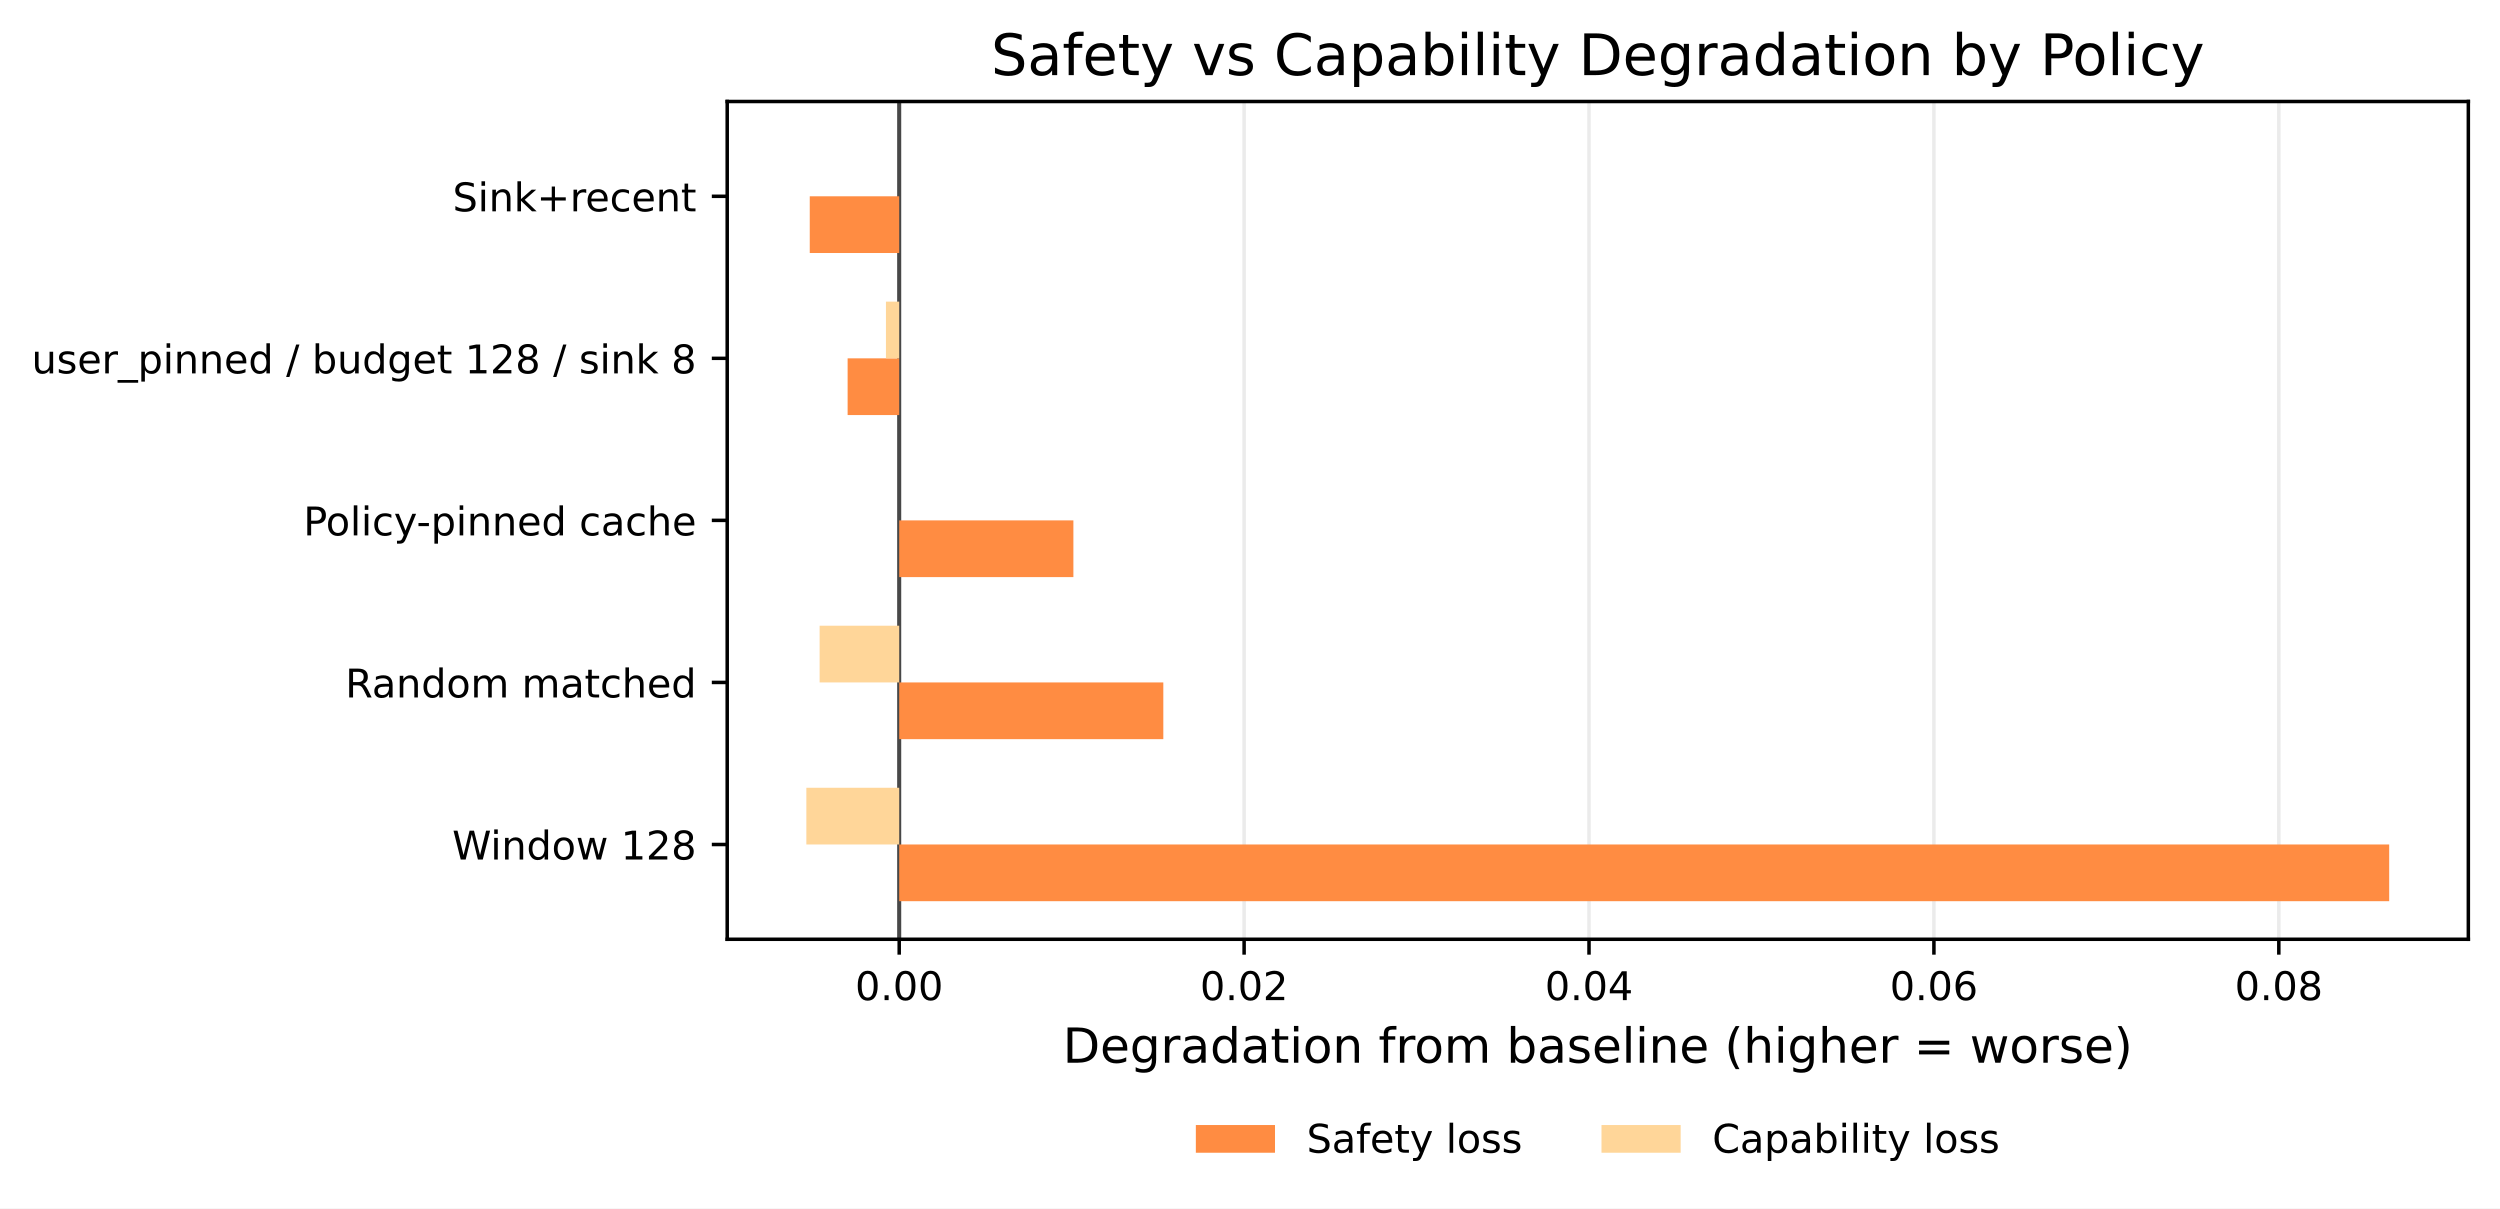
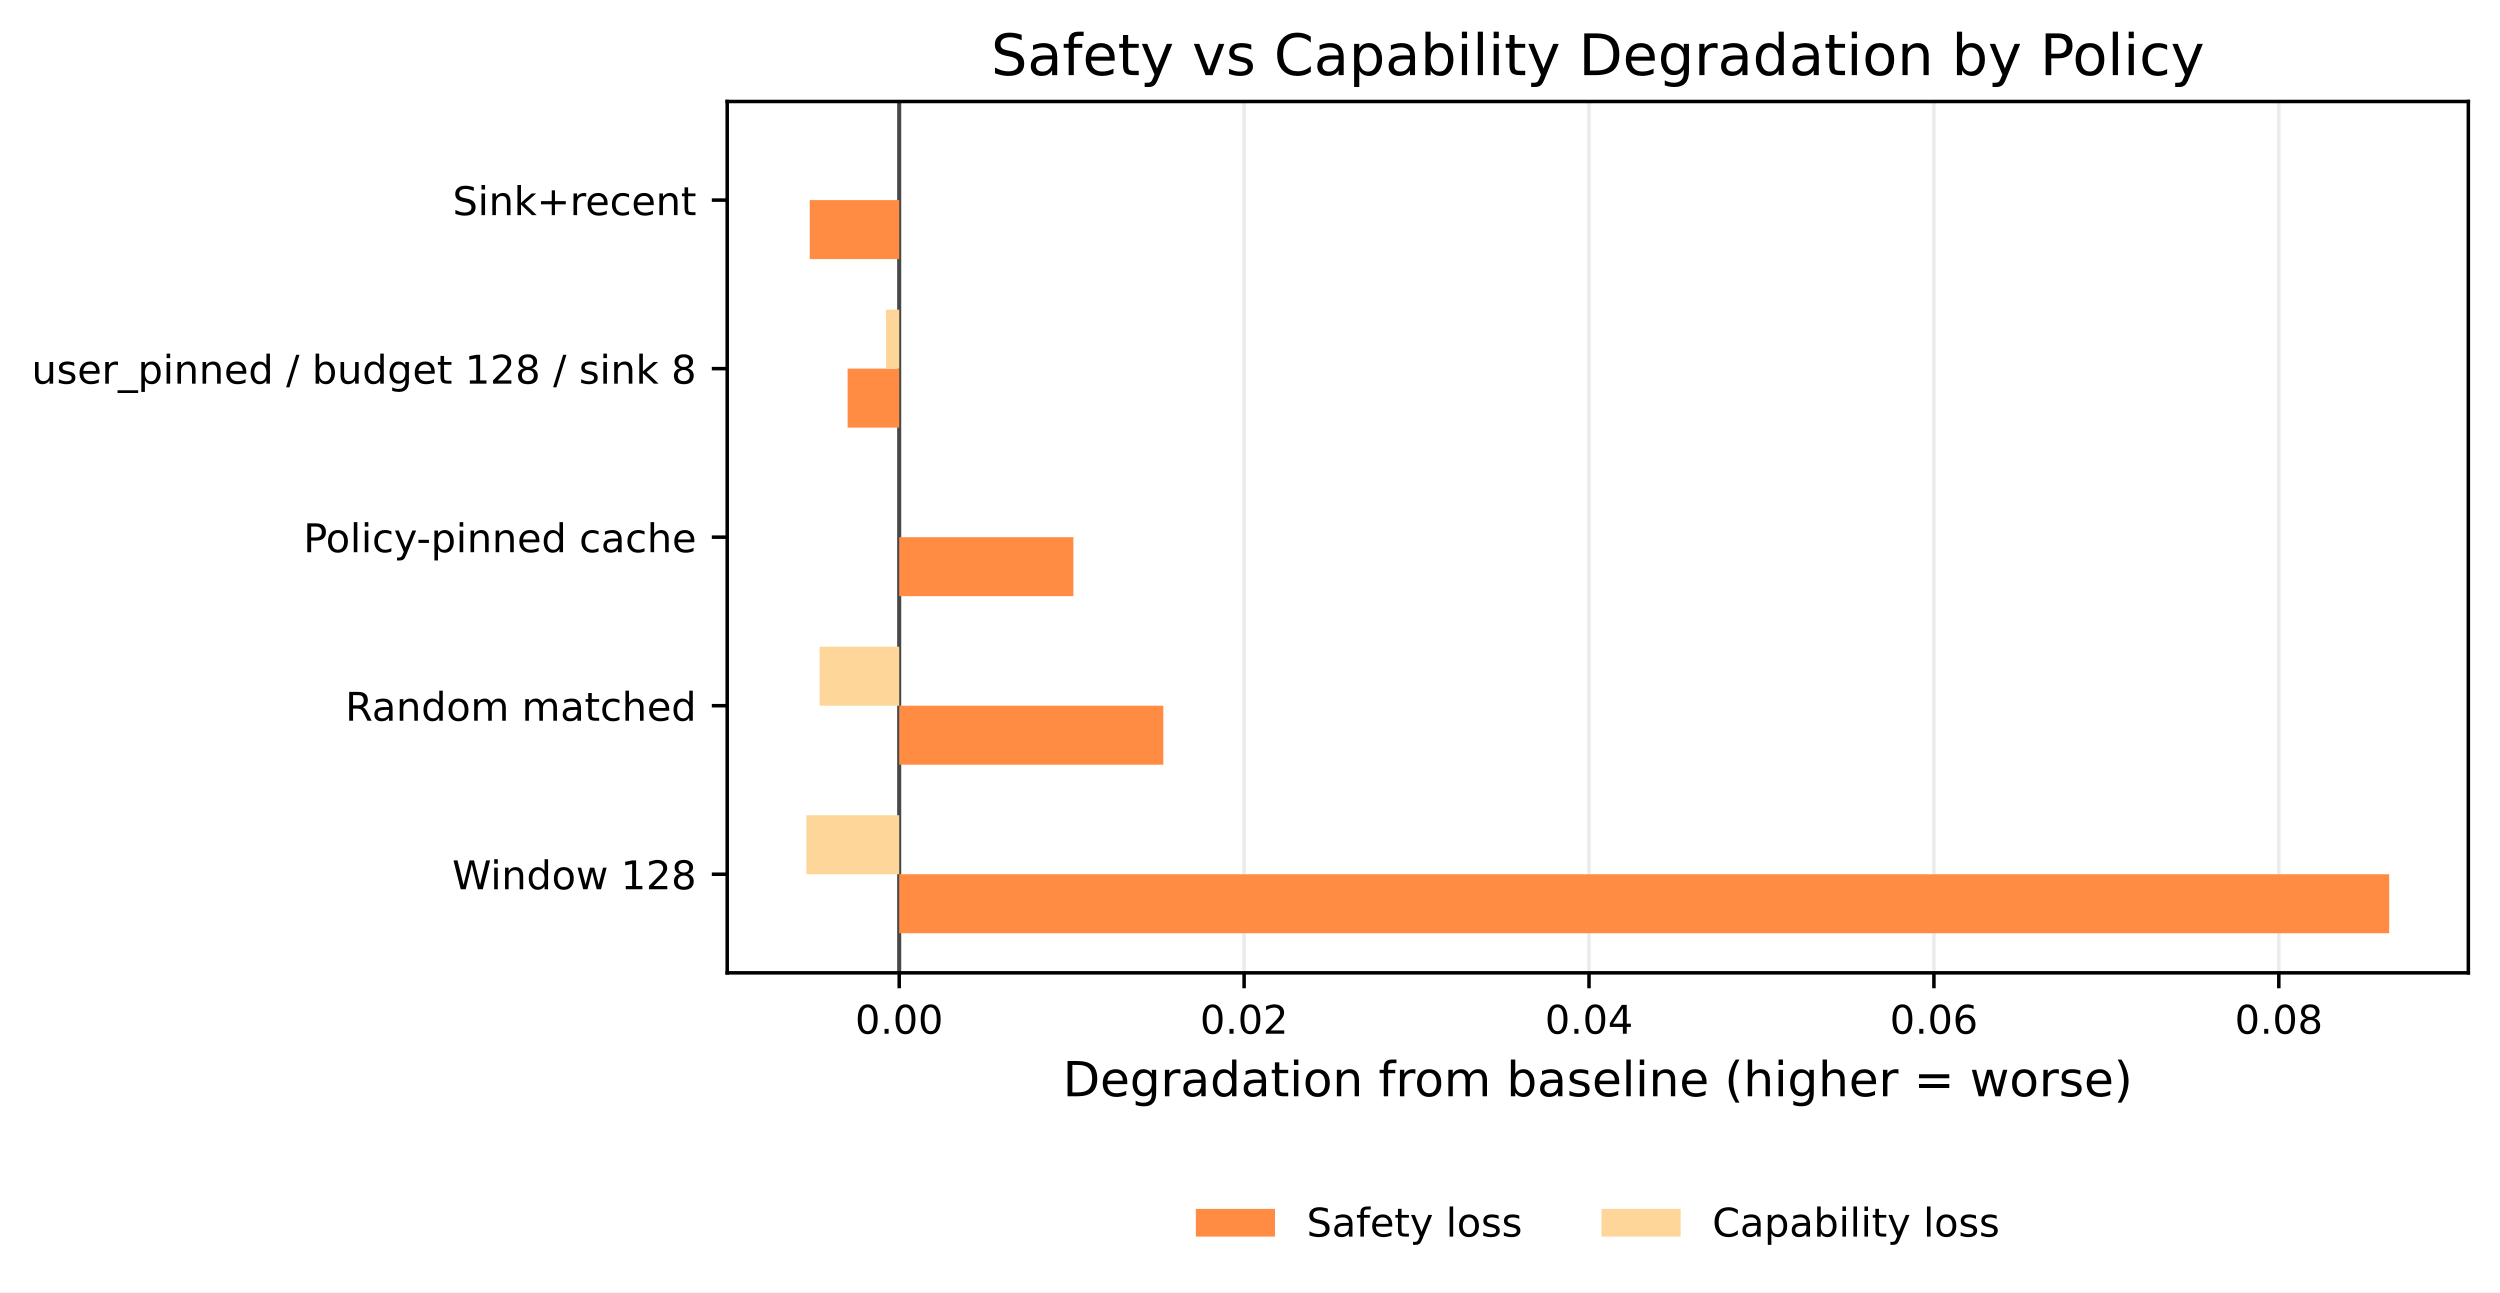
- <svg xmlns="http://www.w3.org/2000/svg" xmlns:xlink="http://www.w3.org/1999/xlink" width="568.433pt" height="274.774pt" viewBox="0 0 568.433 274.774" version="1.1">
+ <svg xmlns="http://www.w3.org/2000/svg" xmlns:xlink="http://www.w3.org/1999/xlink" width="568.433pt" height="293.838pt" viewBox="0 0 568.433 293.838" version="1.1">
  <defs>
    <style type="text/css">*{stroke-linejoin: round; stroke-linecap: butt}</style>
  </defs>
  <g id="figure_1">
    <g id="patch_1">
-       <path d="M 0 274.774  L 568.433 274.774  L 568.433 0  L 0 0  z " style="fill: #ffffff" />
+       <path d="M 0 293.838  L 568.433 293.838  L 568.433 0  L 0 0  z " style="fill: #ffffff" />
    </g>
    <g id="axes_1">
      <g id="patch_2">
-         <path d="M 165.348 213.566  L 561.233 213.566  L 561.233 23.078  L 165.348 23.078  z " style="fill: #ffffff" />
+         <path d="M 165.348 221.198  L 561.233 221.198  L 561.233 23.078  L 165.348 23.078  z " style="fill: #ffffff" />
      </g>
      <g id="line2d_1">
-         <path d="M 204.456 213.566  L 204.456 23.078  " clip-path="url(#p36ee6c80a1)" style="fill: none; stroke: #262626; stroke-width: 0.9; stroke-linecap: square" />
+         <path d="M 204.456 221.198  L 204.456 23.078  " clip-path="url(#p62b45afd75)" style="fill: none; stroke: #262626; stroke-width: 0.9; stroke-linecap: square" />
      </g>
      <g id="matplotlib.axis_1">
        <g id="xtick_1">
          <g id="line2d_2">
-             <path d="M 204.456 213.566  L 204.456 23.078  " clip-path="url(#p36ee6c80a1)" style="fill: none; stroke: #b0b0b0; stroke-opacity: 0.25; stroke-width: 0.8; stroke-linecap: square" />
+             <path d="M 204.456 221.198  L 204.456 23.078  " clip-path="url(#p62b45afd75)" style="fill: none; stroke: #b0b0b0; stroke-opacity: 0.25; stroke-width: 0.8; stroke-linecap: square" />
          </g>
          <g id="line2d_3">
            <defs>
              <path id="m38d877001b" d="M 0 0  L 0 3.5  " style="stroke: #000000; stroke-width: 0.8" />
            </defs>
            <g>
-               <use xlink:href="#m38d877001b" x="204.456" y="213.566" style="stroke: #000000; stroke-width: 0.8" />
+               <use xlink:href="#m38d877001b" x="204.456" y="221.198" style="stroke: #000000; stroke-width: 0.8" />
            </g>
          </g>
          <g id="text_1">
-             <text style="font-size: 9px; font-family: 'DejaVu Sans', 'Bitstream Vera Sans', 'Computer Modern Sans Serif', 'Lucida Grande', 'Verdana', 'Geneva', 'Lucid', 'Arial', 'Helvetica', 'Avant Garde', sans-serif; text-anchor: middle" x="204.456" y="227.405" transform="rotate(-0 204.4562 227.4046)">0.00</text>
+             <text style="font-size: 9px; font-family: 'DejaVu Sans', 'Bitstream Vera Sans', 'Computer Modern Sans Serif', 'Lucida Grande', 'Verdana', 'Geneva', 'Lucid', 'Arial', 'Helvetica', 'Avant Garde', sans-serif; text-anchor: middle" x="204.456" y="235.037" transform="rotate(-0 204.4562 235.0366)">0.00</text>
          </g>
        </g>
        <g id="xtick_2">
          <g id="line2d_4">
-             <path d="M 282.878 213.566  L 282.878 23.078  " clip-path="url(#p36ee6c80a1)" style="fill: none; stroke: #b0b0b0; stroke-opacity: 0.25; stroke-width: 0.8; stroke-linecap: square" />
+             <path d="M 282.878 221.198  L 282.878 23.078  " clip-path="url(#p62b45afd75)" style="fill: none; stroke: #b0b0b0; stroke-opacity: 0.25; stroke-width: 0.8; stroke-linecap: square" />
          </g>
          <g id="line2d_5">
            <g>
-               <use xlink:href="#m38d877001b" x="282.878" y="213.566" style="stroke: #000000; stroke-width: 0.8" />
+               <use xlink:href="#m38d877001b" x="282.878" y="221.198" style="stroke: #000000; stroke-width: 0.8" />
            </g>
          </g>
          <g id="text_2">
-             <text style="font-size: 9px; font-family: 'DejaVu Sans', 'Bitstream Vera Sans', 'Computer Modern Sans Serif', 'Lucida Grande', 'Verdana', 'Geneva', 'Lucid', 'Arial', 'Helvetica', 'Avant Garde', sans-serif; text-anchor: middle" x="282.878" y="227.405" transform="rotate(-0 282.8775 227.4046)">0.02</text>
+             <text style="font-size: 9px; font-family: 'DejaVu Sans', 'Bitstream Vera Sans', 'Computer Modern Sans Serif', 'Lucida Grande', 'Verdana', 'Geneva', 'Lucid', 'Arial', 'Helvetica', 'Avant Garde', sans-serif; text-anchor: middle" x="282.878" y="235.037" transform="rotate(-0 282.8775 235.0366)">0.02</text>
          </g>
        </g>
        <g id="xtick_3">
          <g id="line2d_6">
-             <path d="M 361.299 213.566  L 361.299 23.078  " clip-path="url(#p36ee6c80a1)" style="fill: none; stroke: #b0b0b0; stroke-opacity: 0.25; stroke-width: 0.8; stroke-linecap: square" />
+             <path d="M 361.299 221.198  L 361.299 23.078  " clip-path="url(#p62b45afd75)" style="fill: none; stroke: #b0b0b0; stroke-opacity: 0.25; stroke-width: 0.8; stroke-linecap: square" />
          </g>
          <g id="line2d_7">
            <g>
-               <use xlink:href="#m38d877001b" x="361.299" y="213.566" style="stroke: #000000; stroke-width: 0.8" />
+               <use xlink:href="#m38d877001b" x="361.299" y="221.198" style="stroke: #000000; stroke-width: 0.8" />
            </g>
          </g>
          <g id="text_3">
-             <text style="font-size: 9px; font-family: 'DejaVu Sans', 'Bitstream Vera Sans', 'Computer Modern Sans Serif', 'Lucida Grande', 'Verdana', 'Geneva', 'Lucid', 'Arial', 'Helvetica', 'Avant Garde', sans-serif; text-anchor: middle" x="361.299" y="227.405" transform="rotate(-0 361.2989 227.4046)">0.04</text>
+             <text style="font-size: 9px; font-family: 'DejaVu Sans', 'Bitstream Vera Sans', 'Computer Modern Sans Serif', 'Lucida Grande', 'Verdana', 'Geneva', 'Lucid', 'Arial', 'Helvetica', 'Avant Garde', sans-serif; text-anchor: middle" x="361.299" y="235.037" transform="rotate(-0 361.2989 235.0366)">0.04</text>
          </g>
        </g>
        <g id="xtick_4">
          <g id="line2d_8">
-             <path d="M 439.72 213.566  L 439.72 23.078  " clip-path="url(#p36ee6c80a1)" style="fill: none; stroke: #b0b0b0; stroke-opacity: 0.25; stroke-width: 0.8; stroke-linecap: square" />
+             <path d="M 439.72 221.198  L 439.72 23.078  " clip-path="url(#p62b45afd75)" style="fill: none; stroke: #b0b0b0; stroke-opacity: 0.25; stroke-width: 0.8; stroke-linecap: square" />
          </g>
          <g id="line2d_9">
            <g>
-               <use xlink:href="#m38d877001b" x="439.72" y="213.566" style="stroke: #000000; stroke-width: 0.8" />
+               <use xlink:href="#m38d877001b" x="439.72" y="221.198" style="stroke: #000000; stroke-width: 0.8" />
            </g>
          </g>
          <g id="text_4">
-             <text style="font-size: 9px; font-family: 'DejaVu Sans', 'Bitstream Vera Sans', 'Computer Modern Sans Serif', 'Lucida Grande', 'Verdana', 'Geneva', 'Lucid', 'Arial', 'Helvetica', 'Avant Garde', sans-serif; text-anchor: middle" x="439.72" y="227.405" transform="rotate(-0 439.7203 227.4046)">0.06</text>
+             <text style="font-size: 9px; font-family: 'DejaVu Sans', 'Bitstream Vera Sans', 'Computer Modern Sans Serif', 'Lucida Grande', 'Verdana', 'Geneva', 'Lucid', 'Arial', 'Helvetica', 'Avant Garde', sans-serif; text-anchor: middle" x="439.72" y="235.037" transform="rotate(-0 439.7203 235.0366)">0.06</text>
          </g>
        </g>
        <g id="xtick_5">
          <g id="line2d_10">
-             <path d="M 518.142 213.566  L 518.142 23.078  " clip-path="url(#p36ee6c80a1)" style="fill: none; stroke: #b0b0b0; stroke-opacity: 0.25; stroke-width: 0.8; stroke-linecap: square" />
+             <path d="M 518.142 221.198  L 518.142 23.078  " clip-path="url(#p62b45afd75)" style="fill: none; stroke: #b0b0b0; stroke-opacity: 0.25; stroke-width: 0.8; stroke-linecap: square" />
          </g>
          <g id="line2d_11">
            <g>
-               <use xlink:href="#m38d877001b" x="518.142" y="213.566" style="stroke: #000000; stroke-width: 0.8" />
+               <use xlink:href="#m38d877001b" x="518.142" y="221.198" style="stroke: #000000; stroke-width: 0.8" />
            </g>
          </g>
          <g id="text_5">
-             <text style="font-size: 9px; font-family: 'DejaVu Sans', 'Bitstream Vera Sans', 'Computer Modern Sans Serif', 'Lucida Grande', 'Verdana', 'Geneva', 'Lucid', 'Arial', 'Helvetica', 'Avant Garde', sans-serif; text-anchor: middle" x="518.142" y="227.405" transform="rotate(-0 518.1416 227.4046)">0.08</text>
+             <text style="font-size: 9px; font-family: 'DejaVu Sans', 'Bitstream Vera Sans', 'Computer Modern Sans Serif', 'Lucida Grande', 'Verdana', 'Geneva', 'Lucid', 'Arial', 'Helvetica', 'Avant Garde', sans-serif; text-anchor: middle" x="518.142" y="235.037" transform="rotate(-0 518.1416 235.0366)">0.08</text>
          </g>
        </g>
        <g id="text_6">
-           <text style="font-size: 11px; font-family: 'DejaVu Sans', 'Bitstream Vera Sans', 'Computer Modern Sans Serif', 'Lucida Grande', 'Verdana', 'Geneva', 'Lucid', 'Arial', 'Helvetica', 'Avant Garde', sans-serif; text-anchor: middle" x="363.29" y="241.635" transform="rotate(-0 363.2905 241.6346)">Degradation from baseline (higher = worse)</text>
+           <text style="font-size: 11px; font-family: 'DejaVu Sans', 'Bitstream Vera Sans', 'Computer Modern Sans Serif', 'Lucida Grande', 'Verdana', 'Geneva', 'Lucid', 'Arial', 'Helvetica', 'Avant Garde', sans-serif; text-anchor: middle" x="363.29" y="249.267" transform="rotate(-0 363.2905 249.2666)">Degradation from baseline (higher = worse)</text>
        </g>
      </g>
      <g id="matplotlib.axis_2">
        <g id="ytick_1">
          <g id="line2d_12">
            <defs>
              <path id="m44a9518ae2" d="M 0 0  L -3.5 0  " style="stroke: #000000; stroke-width: 0.8" />
            </defs>
            <g>
-               <use xlink:href="#m44a9518ae2" x="165.348" y="192.012" style="stroke: #000000; stroke-width: 0.8" />
+               <use xlink:href="#m44a9518ae2" x="165.348" y="198.78" style="stroke: #000000; stroke-width: 0.8" />
            </g>
          </g>
          <g id="text_7">
-             <text style="font-size: 9px; font-family: 'DejaVu Sans', 'Bitstream Vera Sans', 'Computer Modern Sans Serif', 'Lucida Grande', 'Verdana', 'Geneva', 'Lucid', 'Arial', 'Helvetica', 'Avant Garde', sans-serif; text-anchor: end" x="158.348" y="195.431" transform="rotate(-0 158.348 195.431)">Window 128</text>
+             <text style="font-size: 9px; font-family: 'DejaVu Sans', 'Bitstream Vera Sans', 'Computer Modern Sans Serif', 'Lucida Grande', 'Verdana', 'Geneva', 'Lucid', 'Arial', 'Helvetica', 'Avant Garde', sans-serif; text-anchor: end" x="158.348" y="202.199" transform="rotate(-0 158.348 202.1994)">Window 128</text>
          </g>
        </g>
        <g id="ytick_2">
          <g id="line2d_13">
            <g>
-               <use xlink:href="#m44a9518ae2" x="165.348" y="155.167" style="stroke: #000000; stroke-width: 0.8" />
+               <use xlink:href="#m44a9518ae2" x="165.348" y="160.459" style="stroke: #000000; stroke-width: 0.8" />
            </g>
          </g>
          <g id="text_8">
-             <text style="font-size: 9px; font-family: 'DejaVu Sans', 'Bitstream Vera Sans', 'Computer Modern Sans Serif', 'Lucida Grande', 'Verdana', 'Geneva', 'Lucid', 'Arial', 'Helvetica', 'Avant Garde', sans-serif; text-anchor: end" x="158.348" y="158.586" transform="rotate(-0 158.348 158.5861)">Random matched</text>
+             <text style="font-size: 9px; font-family: 'DejaVu Sans', 'Bitstream Vera Sans', 'Computer Modern Sans Serif', 'Lucida Grande', 'Verdana', 'Geneva', 'Lucid', 'Arial', 'Helvetica', 'Avant Garde', sans-serif; text-anchor: end" x="158.348" y="163.878" transform="rotate(-0 158.348 163.8783)">Random matched</text>
          </g>
        </g>
        <g id="ytick_3">
          <g id="line2d_14">
            <g>
-               <use xlink:href="#m44a9518ae2" x="165.348" y="118.322" style="stroke: #000000; stroke-width: 0.8" />
+               <use xlink:href="#m44a9518ae2" x="165.348" y="122.138" style="stroke: #000000; stroke-width: 0.8" />
            </g>
          </g>
          <g id="text_9">
-             <text style="font-size: 9px; font-family: 'DejaVu Sans', 'Bitstream Vera Sans', 'Computer Modern Sans Serif', 'Lucida Grande', 'Verdana', 'Geneva', 'Lucid', 'Arial', 'Helvetica', 'Avant Garde', sans-serif; text-anchor: end" x="158.348" y="121.741" transform="rotate(-0 158.348 121.7413)">Policy-pinned cache</text>
+             <text style="font-size: 9px; font-family: 'DejaVu Sans', 'Bitstream Vera Sans', 'Computer Modern Sans Serif', 'Lucida Grande', 'Verdana', 'Geneva', 'Lucid', 'Arial', 'Helvetica', 'Avant Garde', sans-serif; text-anchor: end" x="158.348" y="125.557" transform="rotate(-0 158.348 125.5573)">Policy-pinned cache</text>
          </g>
        </g>
        <g id="ytick_4">
          <g id="line2d_15">
            <g>
-               <use xlink:href="#m44a9518ae2" x="165.348" y="81.477" style="stroke: #000000; stroke-width: 0.8" />
+               <use xlink:href="#m44a9518ae2" x="165.348" y="83.817" style="stroke: #000000; stroke-width: 0.8" />
            </g>
          </g>
          <g id="text_10">
-             <text style="font-size: 9px; font-family: 'DejaVu Sans', 'Bitstream Vera Sans', 'Computer Modern Sans Serif', 'Lucida Grande', 'Verdana', 'Geneva', 'Lucid', 'Arial', 'Helvetica', 'Avant Garde', sans-serif; text-anchor: end" x="158.348" y="84.896" transform="rotate(-0 158.348 84.89639)">user_pinned / budget 128 / sink 8</text>
+             <text style="font-size: 9px; font-family: 'DejaVu Sans', 'Bitstream Vera Sans', 'Computer Modern Sans Serif', 'Lucida Grande', 'Verdana', 'Geneva', 'Lucid', 'Arial', 'Helvetica', 'Avant Garde', sans-serif; text-anchor: end" x="158.348" y="87.236" transform="rotate(-0 158.348 87.23618)">user_pinned / budget 128 / sink 8</text>
          </g>
        </g>
        <g id="ytick_5">
          <g id="line2d_16">
            <g>
-               <use xlink:href="#m44a9518ae2" x="165.348" y="44.632" style="stroke: #000000; stroke-width: 0.8" />
+               <use xlink:href="#m44a9518ae2" x="165.348" y="45.496" style="stroke: #000000; stroke-width: 0.8" />
            </g>
          </g>
          <g id="text_11">
-             <text style="font-size: 9px; font-family: 'DejaVu Sans', 'Bitstream Vera Sans', 'Computer Modern Sans Serif', 'Lucida Grande', 'Verdana', 'Geneva', 'Lucid', 'Arial', 'Helvetica', 'Avant Garde', sans-serif; text-anchor: end" x="158.348" y="48.052" transform="rotate(-0 158.348 48.05152)">Sink+recent</text>
+             <text style="font-size: 9px; font-family: 'DejaVu Sans', 'Bitstream Vera Sans', 'Computer Modern Sans Serif', 'Lucida Grande', 'Verdana', 'Geneva', 'Lucid', 'Arial', 'Helvetica', 'Avant Garde', sans-serif; text-anchor: end" x="158.348" y="48.915" transform="rotate(-0 158.348 48.9151)">Sink+recent</text>
          </g>
        </g>
      </g>
      <g id="patch_3">
-         <path d="M 204.456 204.907  L 543.238 204.907  L 543.238 192.012  L 204.456 192.012  z " clip-path="url(#p36ee6c80a1)" style="fill: #ff8c42" />
+         <path d="M 204.456 212.193  L 543.238 212.193  L 543.238 198.78  L 204.456 198.78  z " clip-path="url(#p62b45afd75)" style="fill: #ff8c42" />
      </g>
      <g id="patch_4">
-         <path d="M 204.456 168.063  L 264.507 168.063  L 264.507 155.167  L 204.456 155.167  z " clip-path="url(#p36ee6c80a1)" style="fill: #ff8c42" />
+         <path d="M 204.456 173.871  L 264.507 173.871  L 264.507 160.459  L 204.456 160.459  z " clip-path="url(#p62b45afd75)" style="fill: #ff8c42" />
      </g>
      <g id="patch_5">
-         <path d="M 204.456 131.218  L 244.06 131.218  L 244.06 118.322  L 204.456 118.322  z " clip-path="url(#p36ee6c80a1)" style="fill: #ff8c42" />
+         <path d="M 204.456 135.55  L 244.06 135.55  L 244.06 122.138  L 204.456 122.138  z " clip-path="url(#p62b45afd75)" style="fill: #ff8c42" />
      </g>
      <g id="patch_6">
-         <path d="M 204.456 94.373  L 192.726 94.373  L 192.726 81.477  L 204.456 81.477  z " clip-path="url(#p36ee6c80a1)" style="fill: #ff8c42" />
+         <path d="M 204.456 97.229  L 192.726 97.229  L 192.726 83.817  L 204.456 83.817  z " clip-path="url(#p62b45afd75)" style="fill: #ff8c42" />
      </g>
      <g id="patch_7">
-         <path d="M 204.456 57.528  L 184.116 57.528  L 184.116 44.632  L 204.456 44.632  z " clip-path="url(#p36ee6c80a1)" style="fill: #ff8c42" />
+         <path d="M 204.456 58.908  L 184.116 58.908  L 184.116 45.496  L 204.456 45.496  z " clip-path="url(#p62b45afd75)" style="fill: #ff8c42" />
      </g>
      <g id="patch_8">
-         <path d="M 204.456 192.012  L 183.343 192.012  L 183.343 179.116  L 204.456 179.116  z " clip-path="url(#p36ee6c80a1)" style="fill: #ffd699" />
+         <path d="M 204.456 198.78  L 183.343 198.78  L 183.343 185.368  L 204.456 185.368  z " clip-path="url(#p62b45afd75)" style="fill: #ffd699" />
      </g>
      <g id="patch_9">
-         <path d="M 204.456 155.167  L 186.359 155.167  L 186.359 142.271  L 204.456 142.271  z " clip-path="url(#p36ee6c80a1)" style="fill: #ffd699" />
+         <path d="M 204.456 160.459  L 186.359 160.459  L 186.359 147.047  L 204.456 147.047  z " clip-path="url(#p62b45afd75)" style="fill: #ffd699" />
      </g>
      <g id="patch_10">
-         <path d="M 204.456 118.322  L 204.456 118.322  L 204.456 105.426  L 204.456 105.426  z " clip-path="url(#p36ee6c80a1)" style="fill: #ffd699" />
+         <path d="M 204.456 122.138  L 204.456 122.138  L 204.456 108.726  L 204.456 108.726  z " clip-path="url(#p62b45afd75)" style="fill: #ffd699" />
      </g>
      <g id="patch_11">
-         <path d="M 204.456 81.477  L 201.44 81.477  L 201.44 68.581  L 204.456 68.581  z " clip-path="url(#p36ee6c80a1)" style="fill: #ffd699" />
+         <path d="M 204.456 83.817  L 201.44 83.817  L 201.44 70.405  L 204.456 70.405  z " clip-path="url(#p62b45afd75)" style="fill: #ffd699" />
      </g>
      <g id="patch_12">
-         <path d="M 204.456 44.632  L 204.456 44.632  L 204.456 31.737  L 204.456 31.737  z " clip-path="url(#p36ee6c80a1)" style="fill: #ffd699" />
+         <path d="M 204.456 45.496  L 204.456 45.496  L 204.456 32.083  L 204.456 32.083  z " clip-path="url(#p62b45afd75)" style="fill: #ffd699" />
      </g>
      <g id="patch_13">
-         <path d="M 165.348 213.566  L 165.348 23.078  " style="fill: none; stroke: #000000; stroke-width: 0.8; stroke-linejoin: miter; stroke-linecap: square" />
+         <path d="M 165.348 221.198  L 165.348 23.078  " style="fill: none; stroke: #000000; stroke-width: 0.8; stroke-linejoin: miter; stroke-linecap: square" />
      </g>
      <g id="patch_14">
-         <path d="M 561.233 213.566  L 561.233 23.078  " style="fill: none; stroke: #000000; stroke-width: 0.8; stroke-linejoin: miter; stroke-linecap: square" />
+         <path d="M 561.233 221.198  L 561.233 23.078  " style="fill: none; stroke: #000000; stroke-width: 0.8; stroke-linejoin: miter; stroke-linecap: square" />
      </g>
      <g id="patch_15">
-         <path d="M 165.348 213.566  L 561.233 213.566  " style="fill: none; stroke: #000000; stroke-width: 0.8; stroke-linejoin: miter; stroke-linecap: square" />
+         <path d="M 165.348 221.198  L 561.233 221.198  " style="fill: none; stroke: #000000; stroke-width: 0.8; stroke-linejoin: miter; stroke-linecap: square" />
      </g>
      <g id="patch_16">
        <path d="M 165.348 23.078  L 561.233 23.078  " style="fill: none; stroke: #000000; stroke-width: 0.8; stroke-linejoin: miter; stroke-linecap: square" />
      </g>
      <g id="text_12">
        <text style="font-size: 13px; font-family: 'DejaVu Sans', 'Bitstream Vera Sans', 'Computer Modern Sans Serif', 'Lucida Grande', 'Verdana', 'Geneva', 'Lucid', 'Arial', 'Helvetica', 'Avant Garde', sans-serif; text-anchor: middle" x="363.29" y="17.078" transform="rotate(-0 363.2905 17.07797)">Safety vs Capability Degradation by Policy</text>
      </g>
      <g id="legend_1">
        <g id="patch_17">
-           <path d="M 271.902 262.102  L 289.902 262.102  L 289.902 255.802  L 271.902 255.802  z " style="fill: #ff8c42" />
+           <path d="M 271.902 281.167  L 289.902 281.167  L 289.902 274.867  L 271.902 274.867  z " style="fill: #ff8c42" />
        </g>
        <g id="text_13">
-           <text style="font-size: 9px; font-family: 'DejaVu Sans', 'Bitstream Vera Sans', 'Computer Modern Sans Serif', 'Lucida Grande', 'Verdana', 'Geneva', 'Lucid', 'Arial', 'Helvetica', 'Avant Garde', sans-serif; text-anchor: start" x="297.102" y="262.102" transform="rotate(-0 297.1018 262.1022)">Safety loss</text>
+           <text style="font-size: 9px; font-family: 'DejaVu Sans', 'Bitstream Vera Sans', 'Computer Modern Sans Serif', 'Lucida Grande', 'Verdana', 'Geneva', 'Lucid', 'Arial', 'Helvetica', 'Avant Garde', sans-serif; text-anchor: start" x="297.102" y="281.167" transform="rotate(-0 297.1018 281.1666)">Safety loss</text>
        </g>
        <g id="patch_18">
-           <path d="M 364.136 262.102  L 382.136 262.102  L 382.136 255.802  L 364.136 255.802  z " style="fill: #ffd699" />
+           <path d="M 364.136 281.167  L 382.136 281.167  L 382.136 274.867  L 364.136 274.867  z " style="fill: #ffd699" />
        </g>
        <g id="text_14">
-           <text style="font-size: 9px; font-family: 'DejaVu Sans', 'Bitstream Vera Sans', 'Computer Modern Sans Serif', 'Lucida Grande', 'Verdana', 'Geneva', 'Lucid', 'Arial', 'Helvetica', 'Avant Garde', sans-serif; text-anchor: start" x="389.336" y="262.102" transform="rotate(-0 389.3363 262.1022)">Capability loss</text>
+           <text style="font-size: 9px; font-family: 'DejaVu Sans', 'Bitstream Vera Sans', 'Computer Modern Sans Serif', 'Lucida Grande', 'Verdana', 'Geneva', 'Lucid', 'Arial', 'Helvetica', 'Avant Garde', sans-serif; text-anchor: start" x="389.336" y="281.167" transform="rotate(-0 389.3363 281.1666)">Capability loss</text>
        </g>
      </g>
    </g>
  </g>
  <defs>
-     <clipPath id="p36ee6c80a1">
-       <rect x="165.348" y="23.078" width="395.885" height="190.488" />
+     <clipPath id="p62b45afd75">
+       <rect x="165.348" y="23.078" width="395.885" height="198.12" />
    </clipPath>
  </defs>
</svg>
